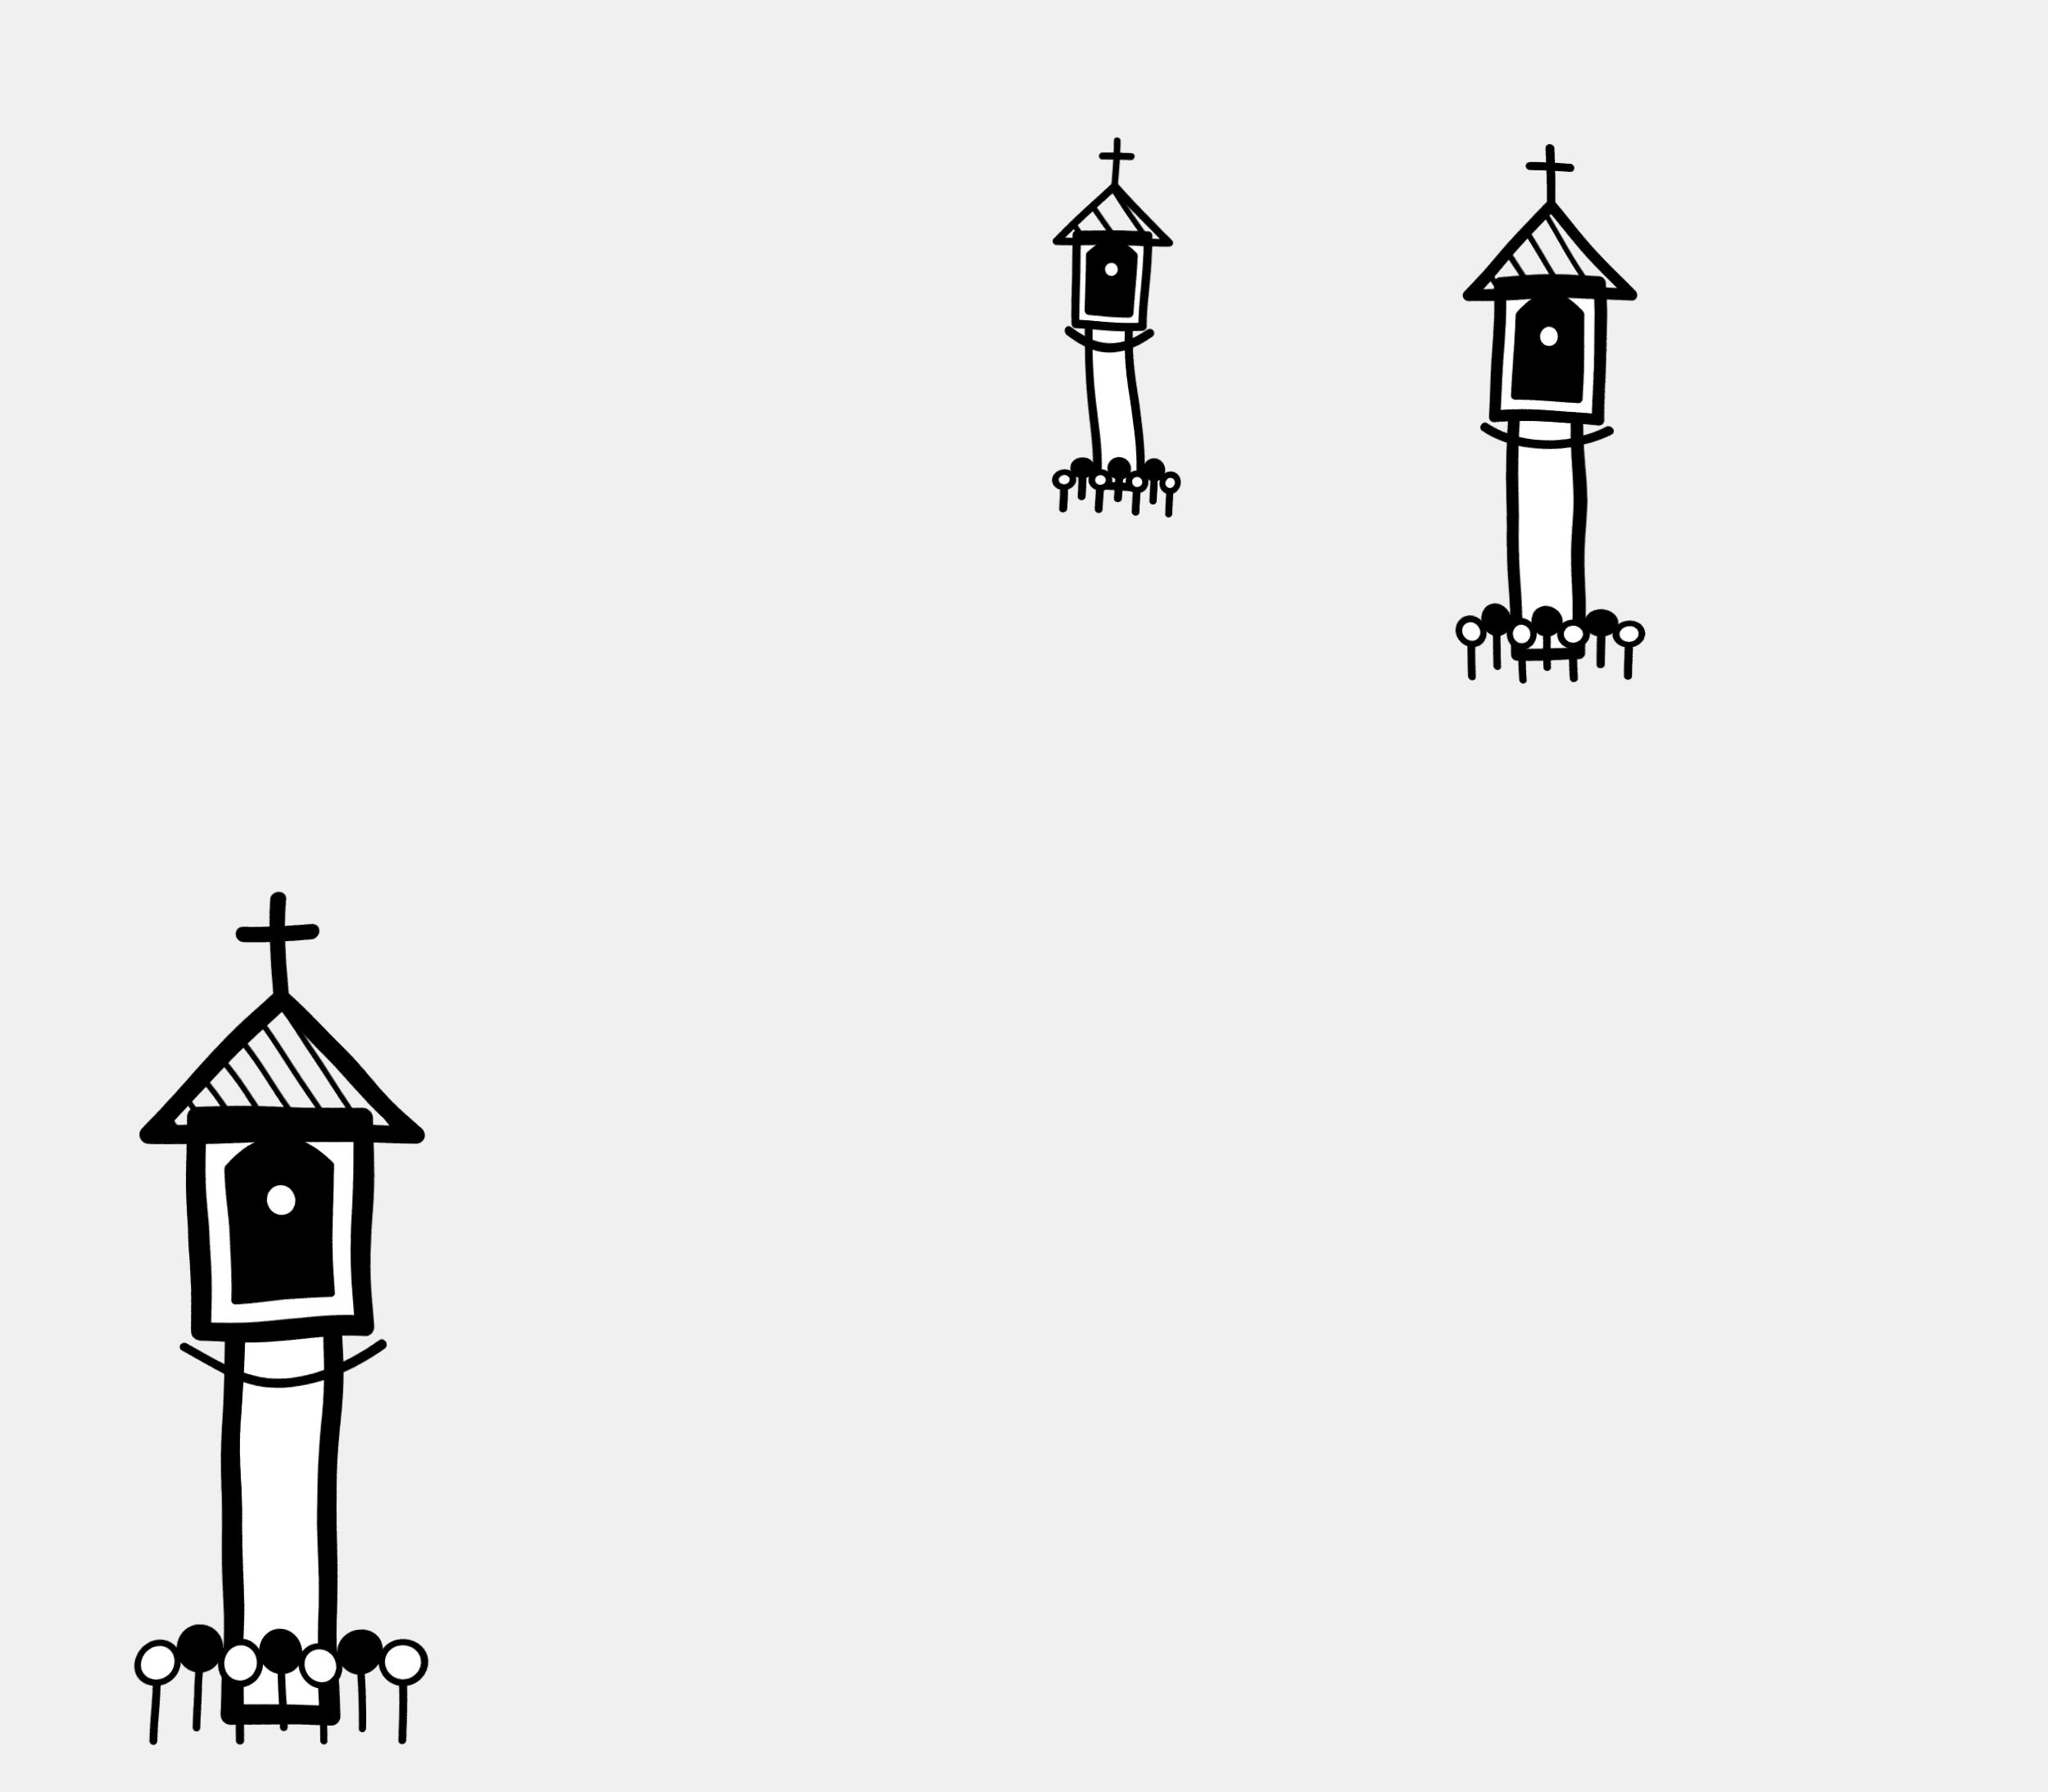
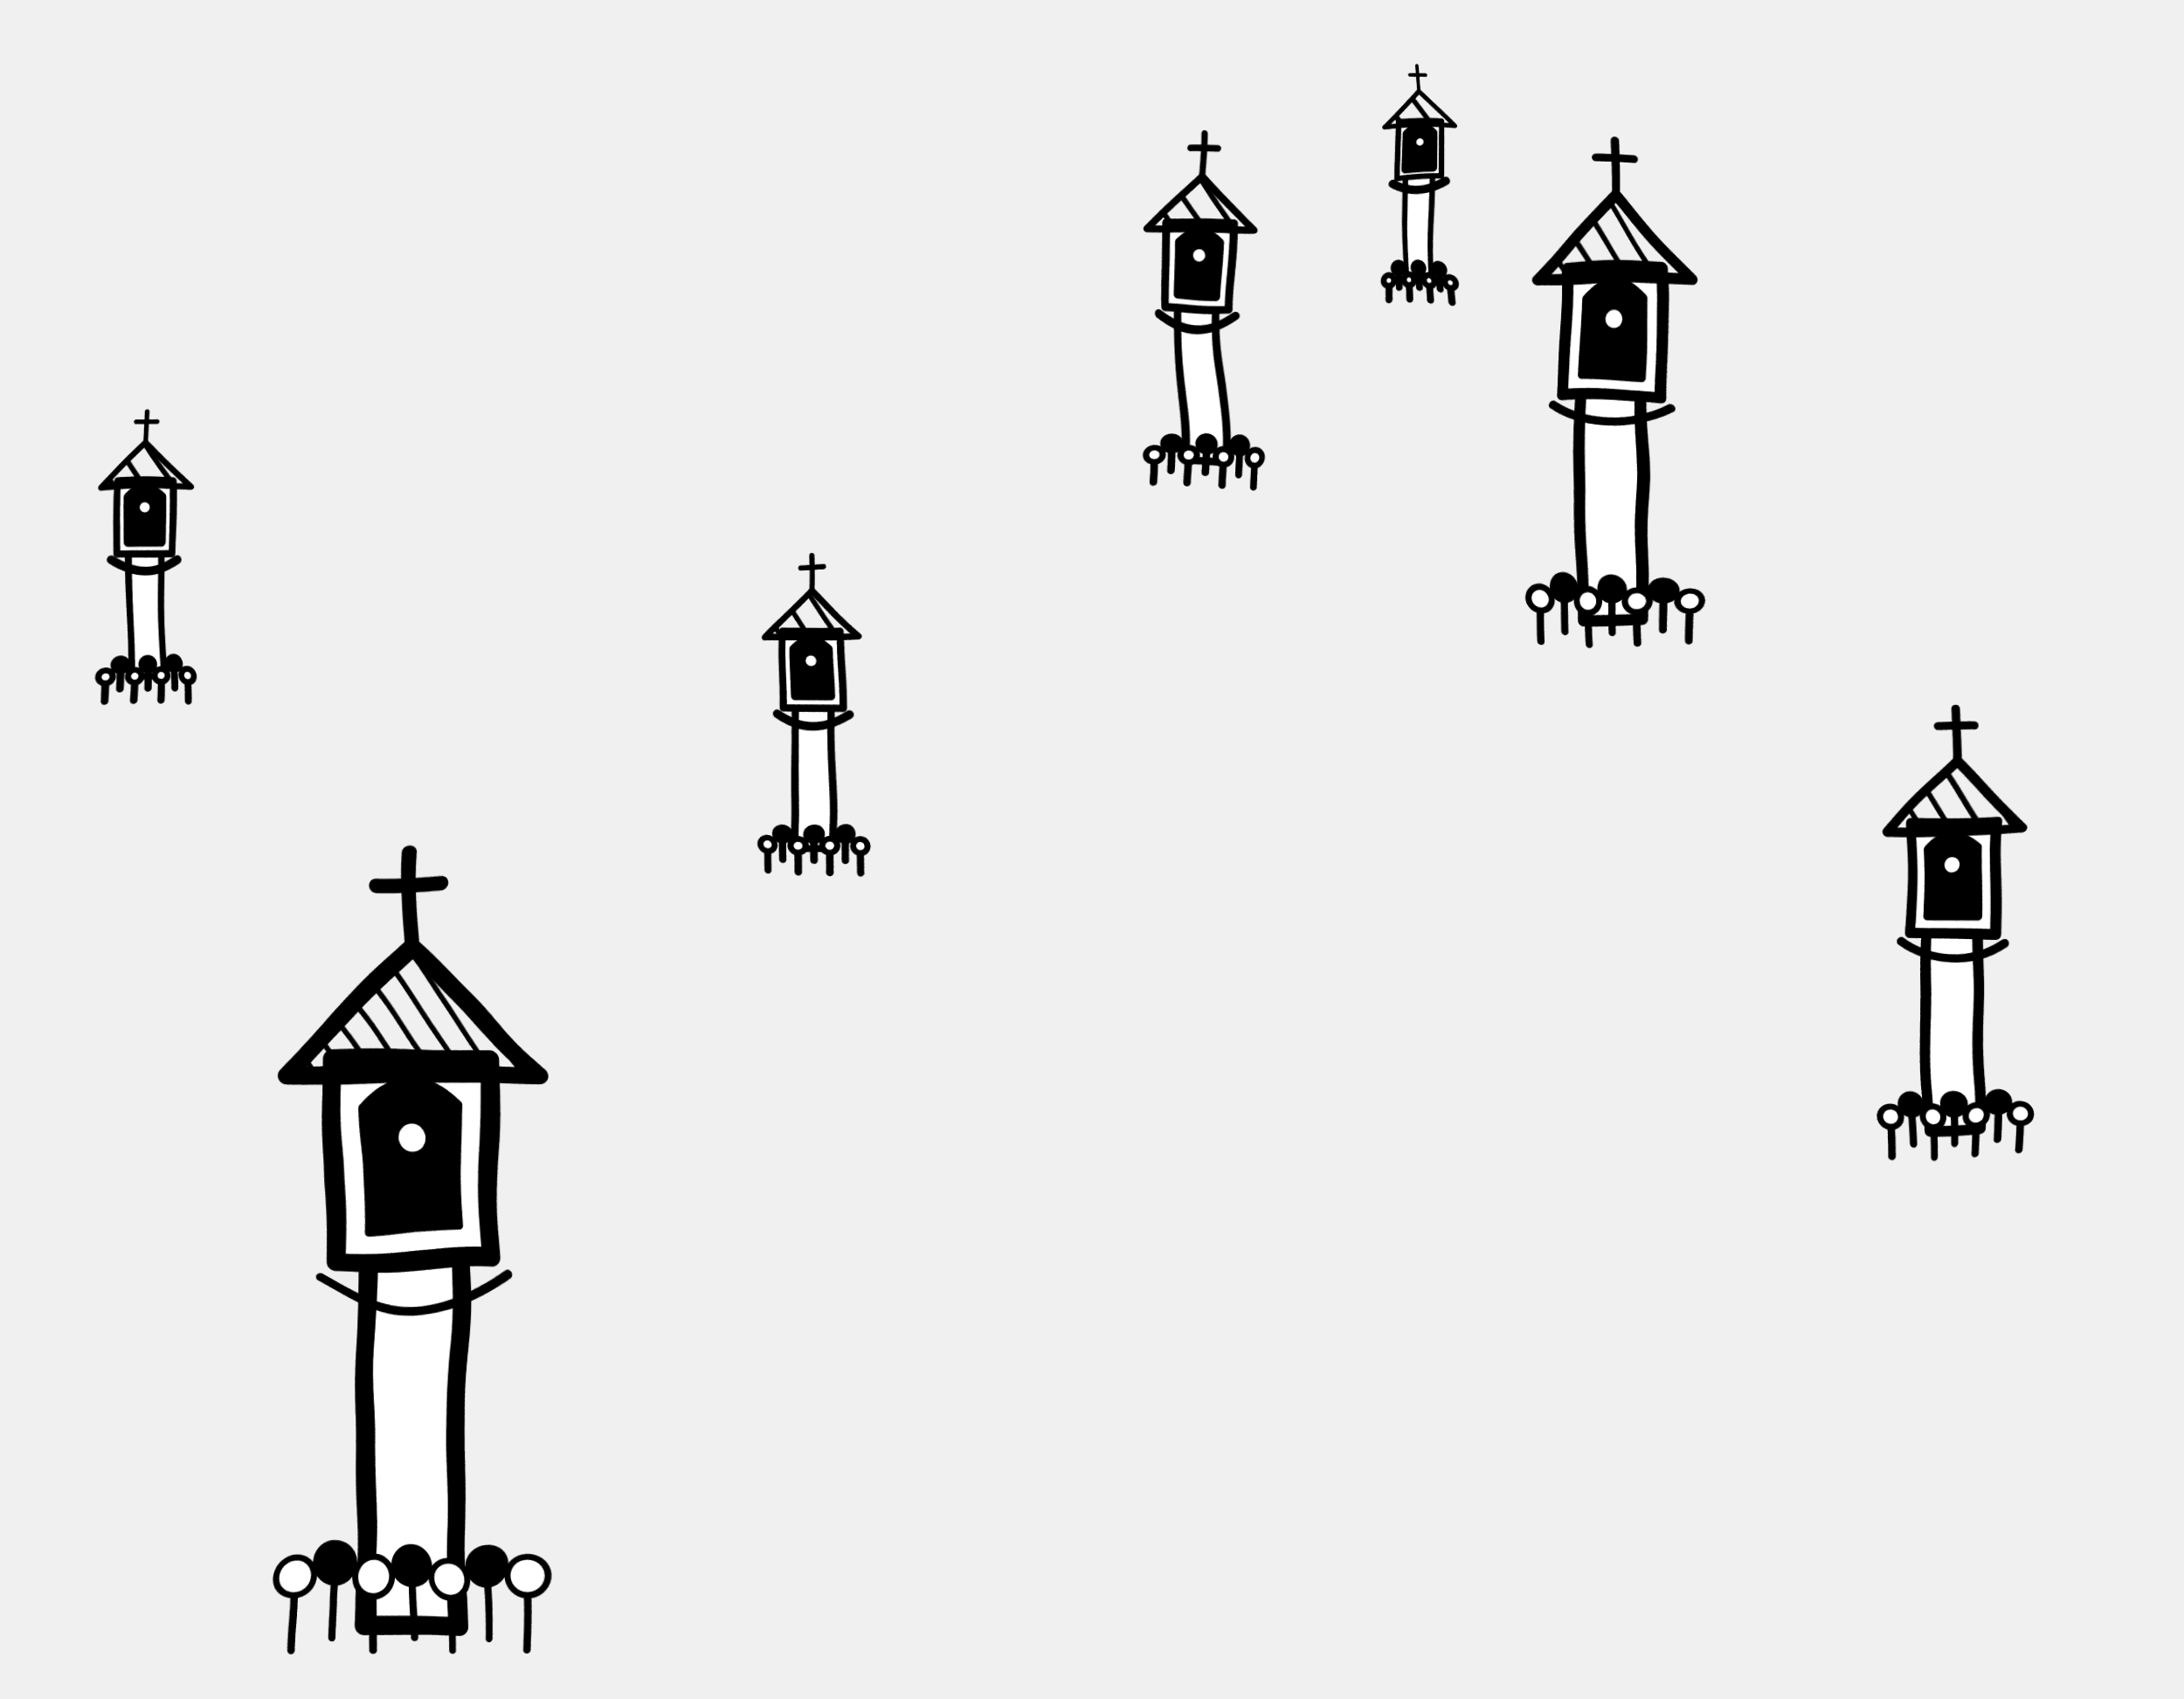
- <svg xmlns="http://www.w3.org/2000/svg" width="320" height="280" viewBox="40 150 320 280">
+ <svg xmlns="http://www.w3.org/2000/svg" width="360" height="280" viewBox="16 150 360 280">
  <defs>
    <filter id="ink" filterUnits="userSpaceOnUse" x="-60" y="-60" width="520" height="980">
      <feTurbulence type="fractalNoise" baseFrequency="0.035" numOctaves="2" seed="7" result="n" />
      <feDisplacementMap in="SourceGraphic" in2="n" scale="3.2" xChannelSelector="R" yChannelSelector="G" />
    </filter>
    <pattern id="hatch" width="7" height="7" patternUnits="userSpaceOnUse" patternTransform="rotate(-35)">
      <line x1="0" y1="0" x2="0" y2="7" stroke="#000000" stroke-width="1.5" />
    </pattern>
    <pattern id="hatchDense" width="4" height="4" patternUnits="userSpaceOnUse" patternTransform="rotate(-35)">
      <line x1="0" y1="0" x2="0" y2="4" stroke="#000000" stroke-width="1.7" />
    </pattern>
    <pattern id="hatchNight" width="3" height="3" patternUnits="userSpaceOnUse" patternTransform="rotate(-35)">
      <line x1="0" y1="0" x2="0" y2="3" stroke="#000000" stroke-width="1.9" />
    </pattern>
    <pattern id="water" width="9" height="5" patternUnits="userSpaceOnUse">
      <line x1="0" y1="2.5" x2="5" y2="2.5" stroke="#000000" stroke-width="1.3" />
    </pattern>
  </defs>
  <g filter="url(#ink)" stroke="#000000" stroke-linecap="round" stroke-linejoin="round">
    <path d="M76.2 418V358.2H91.8V418Z" fill="#FFFFFF" stroke-width="3.1" />
    <path d="M71.0 358.2V324.4H97.0V358.2Z" fill="#FFFFFF" stroke-width="3.1" />
    <path d="M76.2 353.0V332.2Q84 324.4 91.8 332.2V353.0Z" fill="#000000" stroke-width="1.4" />
    <circle cx="84" cy="337.4" r="2.3" fill="#FFFFFF" stroke="none" />
    <path d="M63.2 327.0L84 306.2L104.8 327.0Z" fill="url(#hatchDense)" stroke-width="2.9" />
    <path d="M84 306.2V290.6M78.8 295.8H89.2" fill="none" stroke-width="2.3" />
    <path d="M68.4 360.8q15.6 10.4 31.2 0" fill="none" stroke-width="1.4" />
    <path d="M64.5 422.0l0 -10.4" fill="none" stroke-width="1.2" />
    <circle cx="64.5" cy="410.3" r="3.1" fill="#FFFFFF" stroke-width="1" />
    <path d="M71.0 420.0l0 -10.4" fill="none" stroke-width="1.2" />
    <circle cx="71.0" cy="408.3" r="3.1" fill="#000000" stroke-width="1" />
    <path d="M77.5 422.0l0 -10.4" fill="none" stroke-width="1.2" />
    <circle cx="77.5" cy="410.3" r="3.1" fill="#FFFFFF" stroke-width="1" />
    <path d="M84.0 420.0l0 -10.4" fill="none" stroke-width="1.2" />
    <circle cx="84.0" cy="408.3" r="3.1" fill="#000000" stroke-width="1" />
    <path d="M90.5 422.0l0 -10.4" fill="none" stroke-width="1.2" />
    <circle cx="90.5" cy="410.3" r="3.1" fill="#FFFFFF" stroke-width="1" />
    <path d="M97.0 420.0l0 -10.4" fill="none" stroke-width="1.2" />
    <circle cx="97.0" cy="408.3" r="3.1" fill="#000000" stroke-width="1" />
    <path d="M103.5 422.0l0 -10.4" fill="none" stroke-width="1.2" />
    <circle cx="103.5" cy="410.3" r="3.1" fill="#FFFFFF" stroke-width="1" />
    <path d="M277.2 252V215.2H286.8V252Z" fill="#FFFFFF" stroke-width="1.9" />
    <path d="M274.0 215.2V194.4H290.0V215.2Z" fill="#FFFFFF" stroke-width="1.9" />
    <path d="M277.2 212.0V199.2Q282 194.4 286.8 199.2V212.0Z" fill="#000000" stroke-width="1.4" />
    <circle cx="282" cy="202.4" r="1.4" fill="#FFFFFF" stroke="none" />
    <path d="M269.2 196.0L282 183.2L294.8 196.0Z" fill="url(#hatchDense)" stroke-width="1.8" />
    <path d="M282 183.2V173.6M278.8 176.8H285.2" fill="none" stroke-width="1.4" />
    <path d="M272.4 216.8q9.6 6.4 19.2 0" fill="none" stroke-width="1.4" />
    <path d="M270.0 256.0l0 -6.4" fill="none" stroke-width="1.2" />
    <circle cx="270.0" cy="248.8" r="1.9" fill="#FFFFFF" stroke-width="1" />
    <path d="M274.0 254.0l0 -6.4" fill="none" stroke-width="1.2" />
    <circle cx="274.0" cy="246.8" r="1.9" fill="#000000" stroke-width="1" />
    <path d="M278.0 256.0l0 -6.4" fill="none" stroke-width="1.2" />
    <circle cx="278.0" cy="248.8" r="1.9" fill="#FFFFFF" stroke-width="1" />
    <path d="M282.0 254.0l0 -6.4" fill="none" stroke-width="1.2" />
    <circle cx="282.0" cy="246.8" r="1.9" fill="#000000" stroke-width="1" />
    <path d="M286.0 256.0l0 -6.4" fill="none" stroke-width="1.2" />
    <circle cx="286.0" cy="248.8" r="1.9" fill="#FFFFFF" stroke-width="1" />
    <path d="M290.0 254.0l0 -6.4" fill="none" stroke-width="1.2" />
    <circle cx="290.0" cy="246.8" r="1.9" fill="#000000" stroke-width="1" />
    <path d="M294.0 256.0l0 -6.4" fill="none" stroke-width="1.2" />
    <circle cx="294.0" cy="248.8" r="1.9" fill="#FFFFFF" stroke-width="1" />
    <path d="M210.7 226V200.7H217.3V226Z" fill="#FFFFFF" stroke-width="1.3" />
    <path d="M208.5 200.7V186.4H219.5V200.7Z" fill="#FFFFFF" stroke-width="1.3" />
    <path d="M210.7 198.5V189.7Q214 186.4 217.3 189.7V198.5Z" fill="#000000" stroke-width="1.4" />
    <circle cx="214" cy="191.9" r="1.0" fill="#FFFFFF" stroke="none" />
    <path d="M205.2 187.5L214 178.7L222.8 187.5Z" fill="url(#hatchDense)" stroke-width="1.2" />
    <path d="M214 178.7V172.1M211.8 174.3H216.2" fill="none" stroke-width="1.0" />
    <path d="M207.4 201.8q6.6 4.4 13.2 0" fill="none" stroke-width="1.4" />
    <path d="M205.8 230.0l0 -4.4" fill="none" stroke-width="1.2" />
    <circle cx="205.8" cy="225.1" r="1.3" fill="#FFFFFF" stroke-width="1" />
    <path d="M208.5 228.0l0 -4.4" fill="none" stroke-width="1.2" />
    <circle cx="208.5" cy="223.1" r="1.3" fill="#000000" stroke-width="1" />
    <path d="M211.2 230.0l0 -4.4" fill="none" stroke-width="1.2" />
    <circle cx="211.2" cy="225.1" r="1.3" fill="#FFFFFF" stroke-width="1" />
    <path d="M214.0 228.0l0 -4.4" fill="none" stroke-width="1.2" />
    <circle cx="214.0" cy="223.1" r="1.3" fill="#000000" stroke-width="1" />
    <path d="M216.8 230.0l0 -4.4" fill="none" stroke-width="1.2" />
    <circle cx="216.8" cy="225.1" r="1.3" fill="#FFFFFF" stroke-width="1" />
    <path d="M219.5 228.0l0 -4.4" fill="none" stroke-width="1.2" />
    <circle cx="219.5" cy="223.1" r="1.3" fill="#000000" stroke-width="1" />
    <path d="M222.2 230.0l0 -4.4" fill="none" stroke-width="1.2" />
    <circle cx="222.2" cy="225.1" r="1.3" fill="#FFFFFF" stroke-width="1" />
+     <path d="M147.0 290V267.0H153.0V290Z" fill="#FFFFFF" stroke-width="1.2" />
+     <path d="M145.0 267.0V254.0H155.0V267.0Z" fill="#FFFFFF" stroke-width="1.2" />
+     <path d="M147.0 265.0V257.0Q150 254.0 153.0 257.0V265.0Z" fill="#000000" stroke-width="1.4" />
+     <circle cx="150" cy="259.0" r="0.9" fill="#FFFFFF" stroke="none" />
+     <path d="M142.0 255.0L150 247.0L158.0 255.0Z" fill="url(#hatchDense)" stroke-width="1.1" />
+     <path d="M150 247.0V241.0M148.0 243.0H152.0" fill="none" stroke-width="0.9" />
+     <path d="M144.0 268.0q6.0 4.0 12.0 0" fill="none" stroke-width="1.4" />
+     <path d="M142.5 294.0l0 -4.0" fill="none" stroke-width="1.2" />
+     <circle cx="142.5" cy="289.5" r="1.2" fill="#FFFFFF" stroke-width="1" />
+     <path d="M145.0 292.0l0 -4.0" fill="none" stroke-width="1.2" />
+     <circle cx="145.0" cy="287.5" r="1.2" fill="#000000" stroke-width="1" />
+     <path d="M147.5 294.0l0 -4.0" fill="none" stroke-width="1.2" />
+     <circle cx="147.5" cy="289.5" r="1.2" fill="#FFFFFF" stroke-width="1" />
+     <path d="M150.0 292.0l0 -4.0" fill="none" stroke-width="1.2" />
+     <circle cx="150.0" cy="287.5" r="1.2" fill="#000000" stroke-width="1" />
+     <path d="M152.5 294.0l0 -4.0" fill="none" stroke-width="1.2" />
+     <circle cx="152.5" cy="289.5" r="1.2" fill="#FFFFFF" stroke-width="1" />
+     <path d="M155.0 292.0l0 -4.0" fill="none" stroke-width="1.2" />
+     <circle cx="155.0" cy="287.5" r="1.2" fill="#000000" stroke-width="1" />
+     <path d="M157.5 294.0l0 -4.0" fill="none" stroke-width="1.2" />
+     <circle cx="157.5" cy="289.5" r="1.2" fill="#FFFFFF" stroke-width="1" />
+     <path d="M333.8 336V303.8H342.2V336Z" fill="#FFFFFF" stroke-width="1.7" />
+     <path d="M331.0 303.8V285.6H345.0V303.8Z" fill="#FFFFFF" stroke-width="1.7" />
+     <path d="M333.8 301.0V289.8Q338 285.6 342.2 289.8V301.0Z" fill="#000000" stroke-width="1.4" />
+     <circle cx="338" cy="292.6" r="1.3" fill="#FFFFFF" stroke="none" />
+     <path d="M326.8 287.0L338 275.8L349.2 287.0Z" fill="url(#hatchDense)" stroke-width="1.5" />
+     <path d="M338 275.8V267.4M335.2 270.2H340.8" fill="none" stroke-width="1.3" />
+     <path d="M329.6 305.2q8.4 5.6 16.8 0" fill="none" stroke-width="1.4" />
+     <path d="M327.5 340.0l0 -5.6" fill="none" stroke-width="1.2" />
+     <circle cx="327.5" cy="333.7" r="1.7" fill="#FFFFFF" stroke-width="1" />
+     <path d="M331.0 338.0l0 -5.6" fill="none" stroke-width="1.2" />
+     <circle cx="331.0" cy="331.7" r="1.7" fill="#000000" stroke-width="1" />
+     <path d="M334.5 340.0l0 -5.6" fill="none" stroke-width="1.2" />
+     <circle cx="334.5" cy="333.7" r="1.7" fill="#FFFFFF" stroke-width="1" />
+     <path d="M338.0 338.0l0 -5.6" fill="none" stroke-width="1.2" />
+     <circle cx="338.0" cy="331.7" r="1.7" fill="#000000" stroke-width="1" />
+     <path d="M341.5 340.0l0 -5.6" fill="none" stroke-width="1.2" />
+     <circle cx="341.5" cy="333.7" r="1.7" fill="#FFFFFF" stroke-width="1" />
+     <path d="M345.0 338.0l0 -5.6" fill="none" stroke-width="1.2" />
+     <circle cx="345.0" cy="331.7" r="1.7" fill="#000000" stroke-width="1" />
+     <path d="M348.5 340.0l0 -5.6" fill="none" stroke-width="1.2" />
+     <circle cx="348.5" cy="333.7" r="1.7" fill="#FFFFFF" stroke-width="1" />
+     <path d="M37.3 262V241.3H42.7V262Z" fill="#FFFFFF" stroke-width="1.1" />
+     <path d="M35.5 241.3V229.6H44.5V241.3Z" fill="#FFFFFF" stroke-width="1.1" />
+     <path d="M37.3 239.5V232.3Q40 229.6 42.7 232.3V239.5Z" fill="#000000" stroke-width="1.4" />
+     <circle cx="40" cy="234.1" r="0.8" fill="#FFFFFF" stroke="none" />
+     <path d="M32.8 230.5L40 223.3L47.2 230.5Z" fill="url(#hatchDense)" stroke-width="1.0" />
+     <path d="M40 223.3V217.9M38.2 219.7H41.8" fill="none" stroke-width="0.8" />
+     <path d="M34.6 242.2q5.4 3.6 10.8 0" fill="none" stroke-width="1.4" />
+     <path d="M33.2 266.0l0 -3.6" fill="none" stroke-width="1.2" />
+     <circle cx="33.2" cy="261.9" r="1.1" fill="#FFFFFF" stroke-width="1" />
+     <path d="M35.5 264.0l0 -3.6" fill="none" stroke-width="1.2" />
+     <circle cx="35.5" cy="259.9" r="1.1" fill="#000000" stroke-width="1" />
+     <path d="M37.8 266.0l0 -3.6" fill="none" stroke-width="1.2" />
+     <circle cx="37.8" cy="261.9" r="1.1" fill="#FFFFFF" stroke-width="1" />
+     <path d="M40.0 264.0l0 -3.6" fill="none" stroke-width="1.2" />
+     <circle cx="40.0" cy="259.9" r="1.1" fill="#000000" stroke-width="1" />
+     <path d="M42.2 266.0l0 -3.6" fill="none" stroke-width="1.2" />
+     <circle cx="42.2" cy="261.9" r="1.1" fill="#FFFFFF" stroke-width="1" />
+     <path d="M44.5 264.0l0 -3.6" fill="none" stroke-width="1.2" />
+     <circle cx="44.5" cy="259.9" r="1.1" fill="#000000" stroke-width="1" />
+     <path d="M46.8 266.0l0 -3.6" fill="none" stroke-width="1.2" />
+     <circle cx="46.8" cy="261.9" r="1.1" fill="#FFFFFF" stroke-width="1" />
+     <path d="M247.8 196V179.4H252.2V196Z" fill="#FFFFFF" stroke-width="0.9" />
+     <path d="M246.4 179.4V170.1H253.6V179.4Z" fill="#FFFFFF" stroke-width="0.9" />
+     <path d="M247.8 178.0V172.2Q250 170.1 252.2 172.2V178.0Z" fill="#000000" stroke-width="1.4" />
+     <circle cx="250" cy="173.7" r="0.6" fill="#FFFFFF" stroke="none" />
+     <path d="M244.2 170.8L250 165.0L255.8 170.8Z" fill="url(#hatchDense)" stroke-width="0.8" />
+     <path d="M250 165.0V160.7M248.6 162.2H251.4" fill="none" stroke-width="0.6" />
+     <path d="M245.7 180.2q4.3 2.9 8.6 0" fill="none" stroke-width="1.4" />
+     <path d="M244.6 200.0l0 -2.9" fill="none" stroke-width="1.2" />
+     <circle cx="244.6" cy="196.8" r="0.9" fill="#FFFFFF" stroke-width="1" />
+     <path d="M246.4 198.0l0 -2.9" fill="none" stroke-width="1.2" />
+     <circle cx="246.4" cy="194.8" r="0.9" fill="#000000" stroke-width="1" />
+     <path d="M248.2 200.0l0 -2.9" fill="none" stroke-width="1.2" />
+     <circle cx="248.2" cy="196.8" r="0.9" fill="#FFFFFF" stroke-width="1" />
+     <path d="M250.0 198.0l0 -2.9" fill="none" stroke-width="1.2" />
+     <circle cx="250.0" cy="194.8" r="0.9" fill="#000000" stroke-width="1" />
+     <path d="M251.8 200.0l0 -2.9" fill="none" stroke-width="1.2" />
+     <circle cx="251.8" cy="196.8" r="0.9" fill="#FFFFFF" stroke-width="1" />
+     <path d="M253.6 198.0l0 -2.9" fill="none" stroke-width="1.2" />
+     <circle cx="253.6" cy="194.8" r="0.9" fill="#000000" stroke-width="1" />
+     <path d="M255.4 200.0l0 -2.9" fill="none" stroke-width="1.2" />
+     <circle cx="255.4" cy="196.8" r="0.9" fill="#FFFFFF" stroke-width="1" />
  </g>
</svg>
